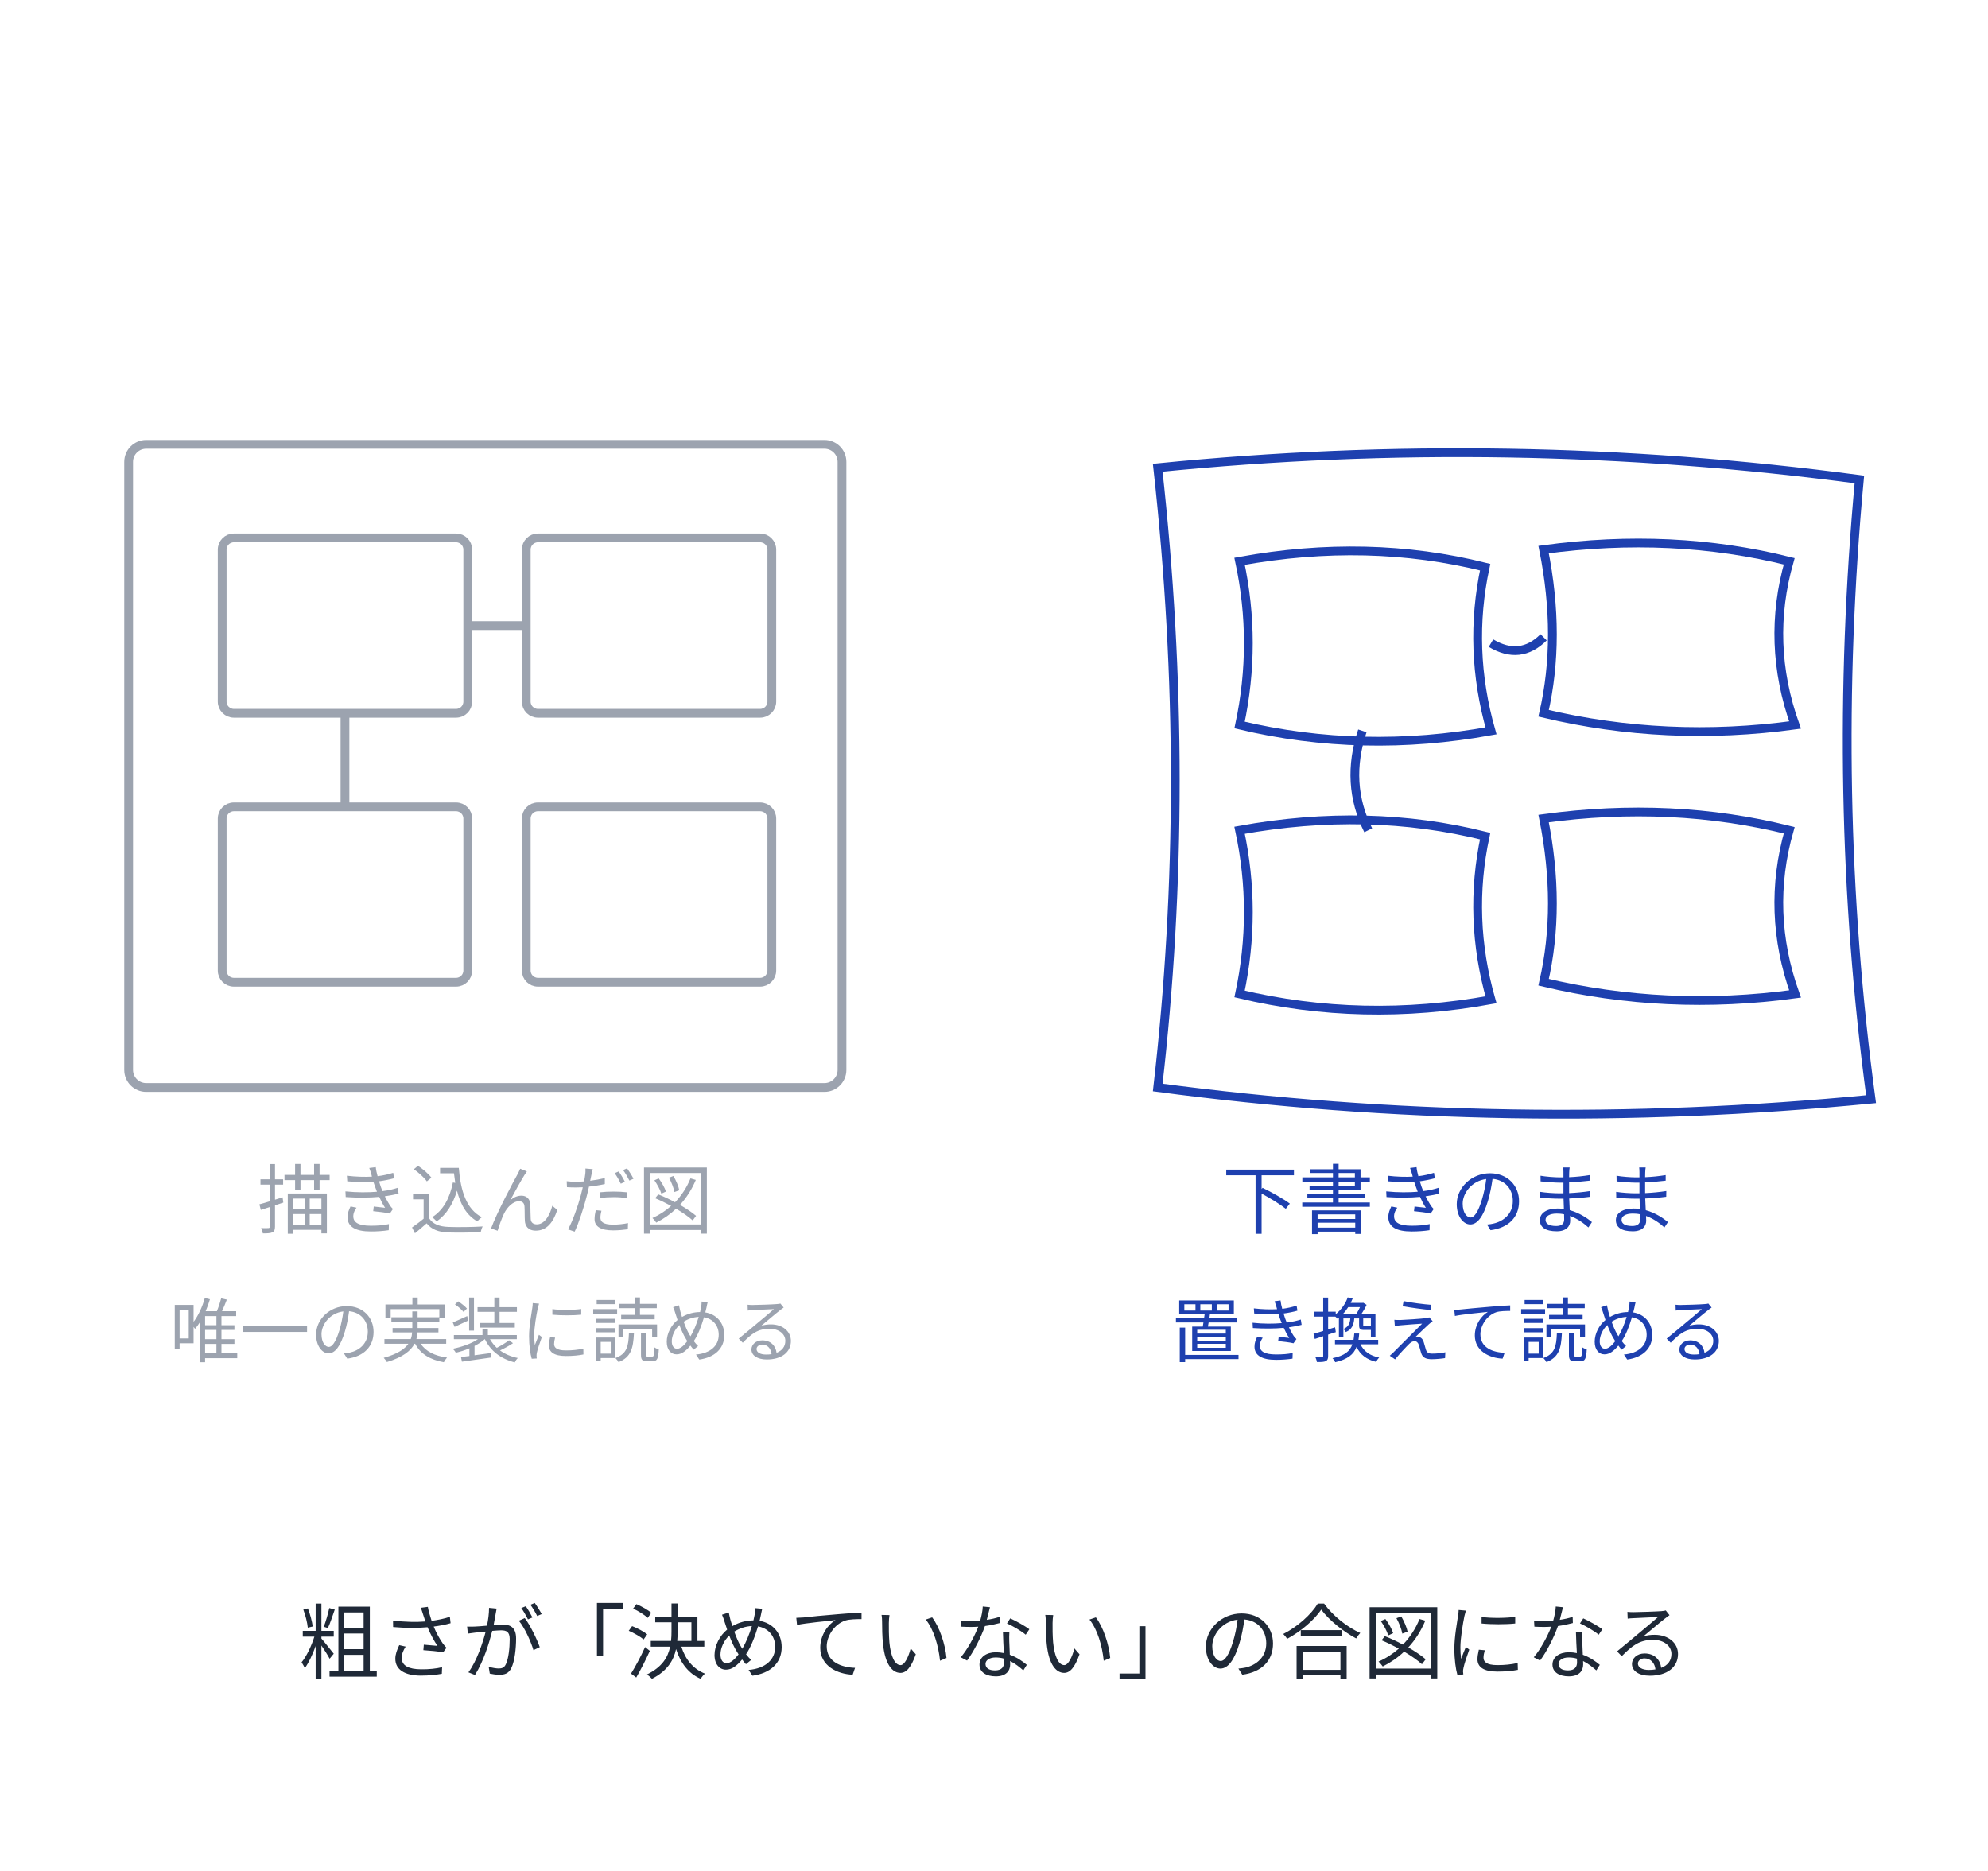
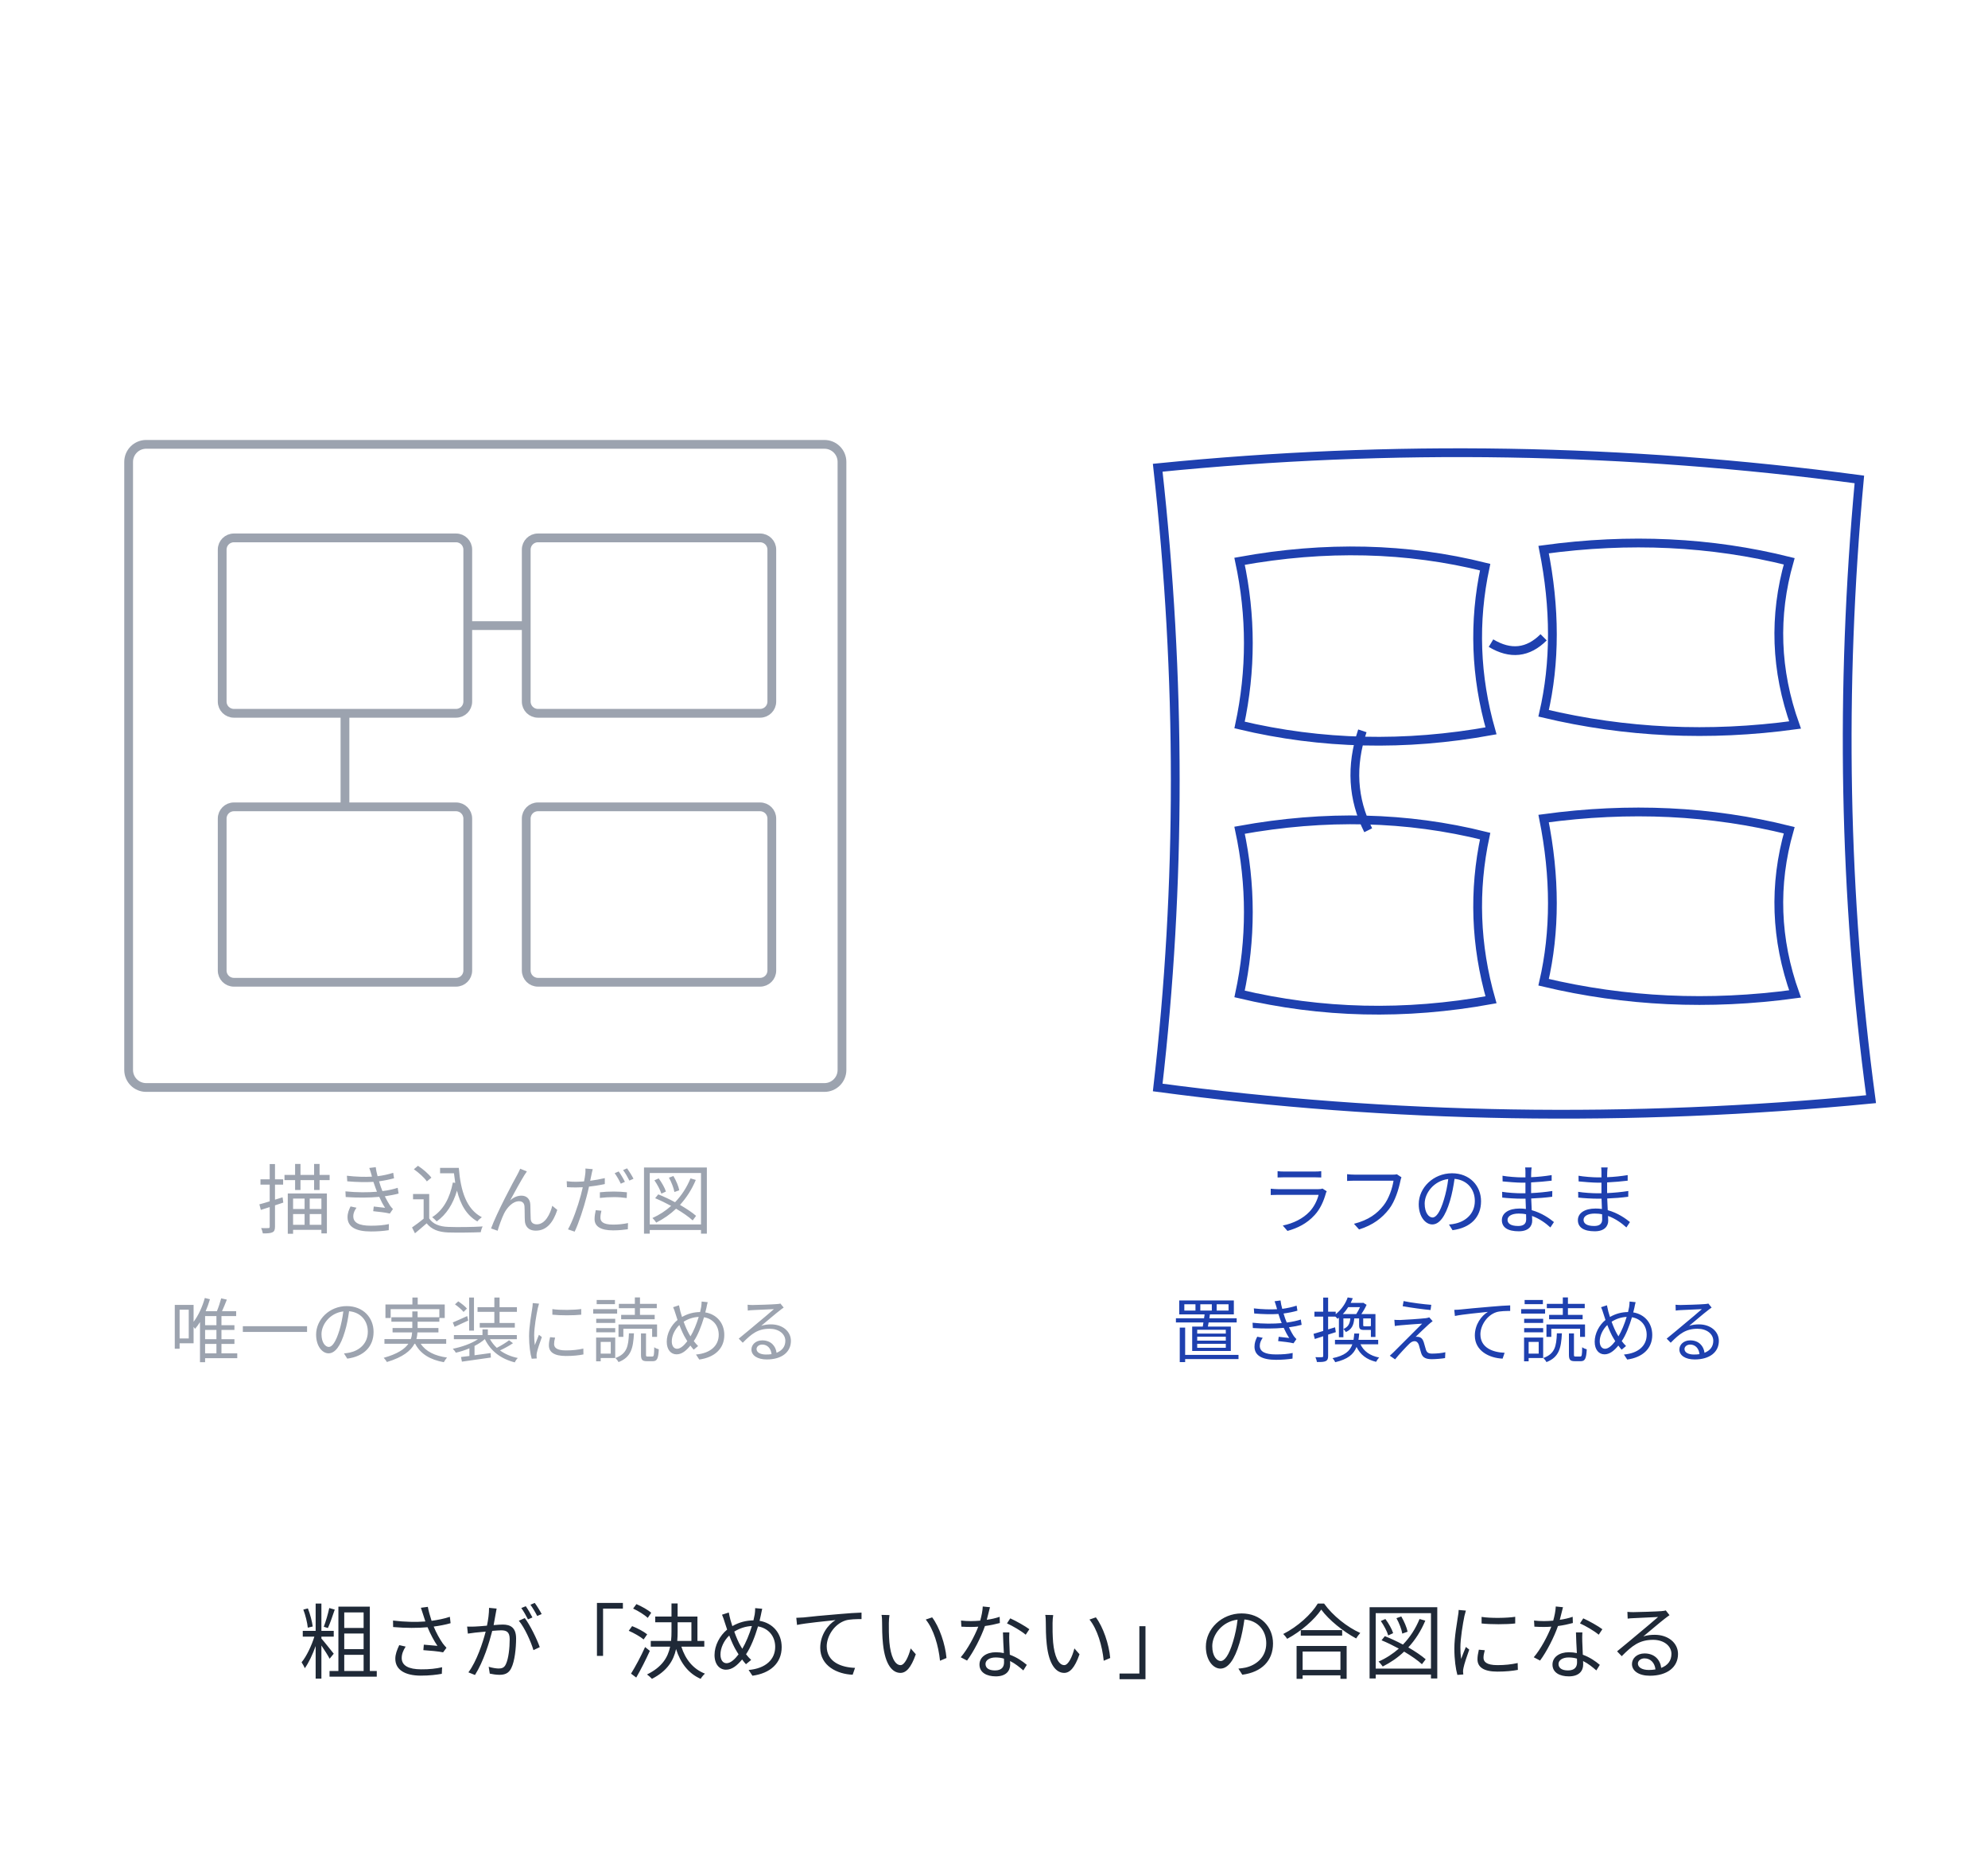
<svg xmlns="http://www.w3.org/2000/svg" width="340" height="320" viewBox="0 0 340 320" preserveAspectRatio="xMidYMid meet">
  <rect x="22" y="76" width="122" height="110" rx="3" fill="none" stroke="#9CA3AF" stroke-width="1.5" />
  <rect x="38" y="92" width="42" height="30" rx="2" fill="none" stroke="#9CA3AF" stroke-width="1.5" />
  <rect x="90" y="92" width="42" height="30" rx="2" fill="none" stroke="#9CA3AF" stroke-width="1.5" />
  <rect x="38" y="138" width="42" height="30" rx="2" fill="none" stroke="#9CA3AF" stroke-width="1.5" />
  <rect x="90" y="138" width="42" height="30" rx="2" fill="none" stroke="#9CA3AF" stroke-width="1.5" />
  <line x1="80" y1="107" x2="90" y2="107" stroke="#9CA3AF" stroke-width="1.5" />
  <line x1="59" y1="122" x2="59" y2="138" stroke="#9CA3AF" stroke-width="1.5" />
  <text x="83" y="210" text-anchor="middle" font-family="sans-serif" font-size="13" fill="#9CA3AF">描き込んだ図</text>
  <text x="83" y="232" text-anchor="middle" font-family="sans-serif" font-size="12" fill="#9CA3AF">唯一の実装に読める</text>
  <path d="M198 80 q60 -6 120 2 q-5 54 2 106 q-62 6 -122 -2 q6 -52 0 -106 z" fill="none" stroke="#1E40AF" stroke-width="1.5" />
  <path d="M212 96 q22 -4 42 1 q-3 14 1 28 q-22 4 -43 -1 q3 -14 0 -28 z" fill="none" stroke="#1E40AF" stroke-width="1.5" />
  <path d="M264 94 q22 -3 42 2 q-4 14 1 28 q-22 3 -43 -2 q3 -13 0 -28 z" fill="none" stroke="#1E40AF" stroke-width="1.5" />
  <path d="M212 142 q22 -4 42 1 q-3 14 1 28 q-22 4 -43 -1 q3 -14 0 -28 z" fill="none" stroke="#1E40AF" stroke-width="1.5" />
  <path d="M264 140 q22 -3 42 2 q-4 14 1 28 q-22 3 -43 -2 q3 -13 0 -28 z" fill="none" stroke="#1E40AF" stroke-width="1.5" />
  <path d="M255 110 q5 3 9 -1" fill="none" stroke="#1E40AF" stroke-width="1.5" />
  <path d="M233 125 q-3 9 1 17" fill="none" stroke="#1E40AF" stroke-width="1.5" />
-   <text x="248" y="210" text-anchor="middle" font-family="sans-serif" font-size="13" fill="#1E40AF">下書きのまま</text>
+   <text x="248" y="210" text-anchor="middle" font-family="sans-serif" font-size="13" fill="#1E40AF">ラフのまま</text>
  <text x="248" y="232" text-anchor="middle" font-family="sans-serif" font-size="12" fill="#1E40AF">置き換えて読める</text>
  <text x="170" y="286" text-anchor="middle" font-family="sans-serif" font-size="14" fill="#1F2937">粗さが「決めていない」の合図になる</text>
</svg>
